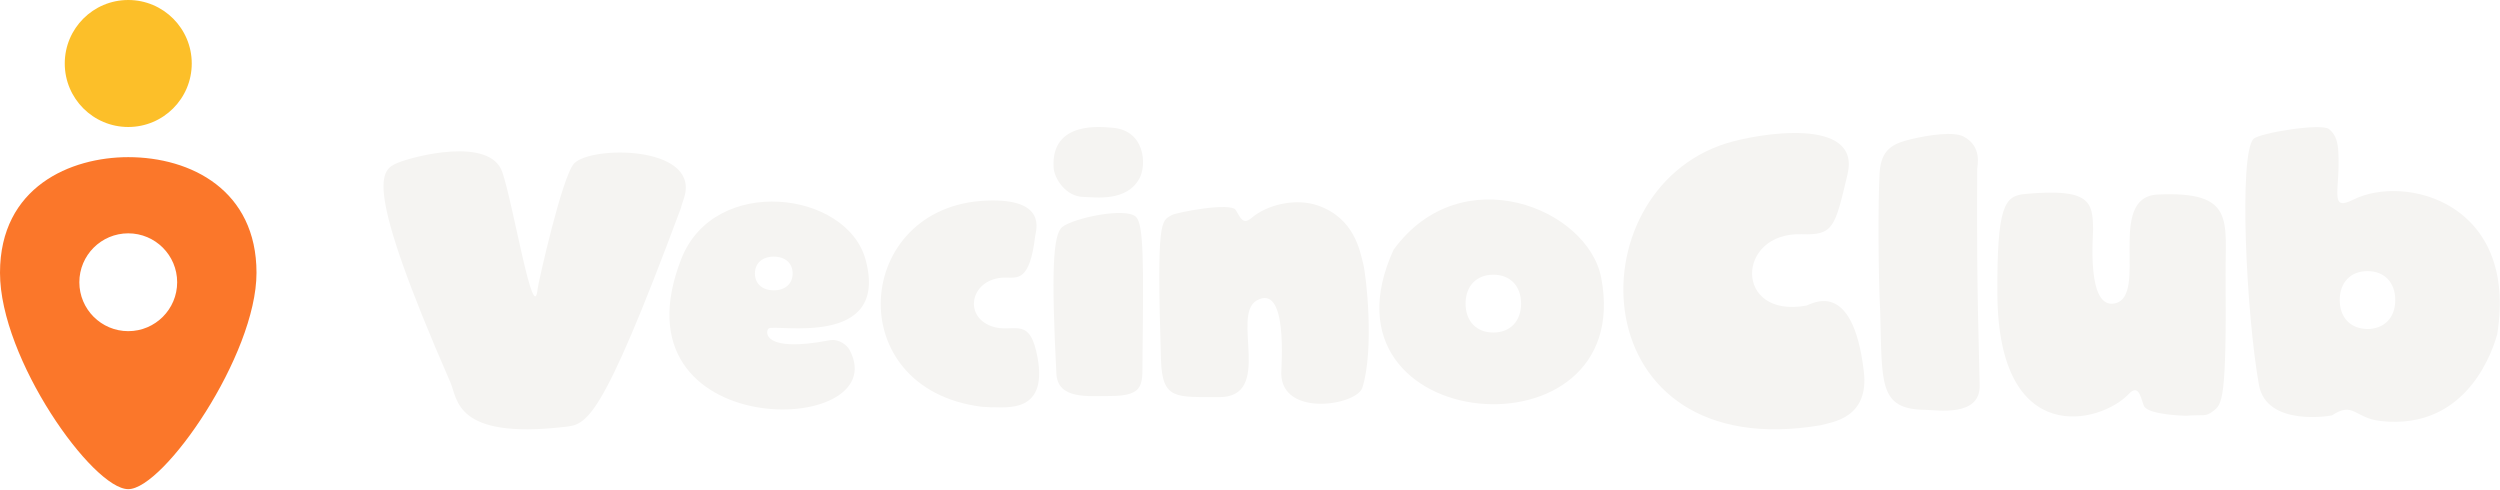
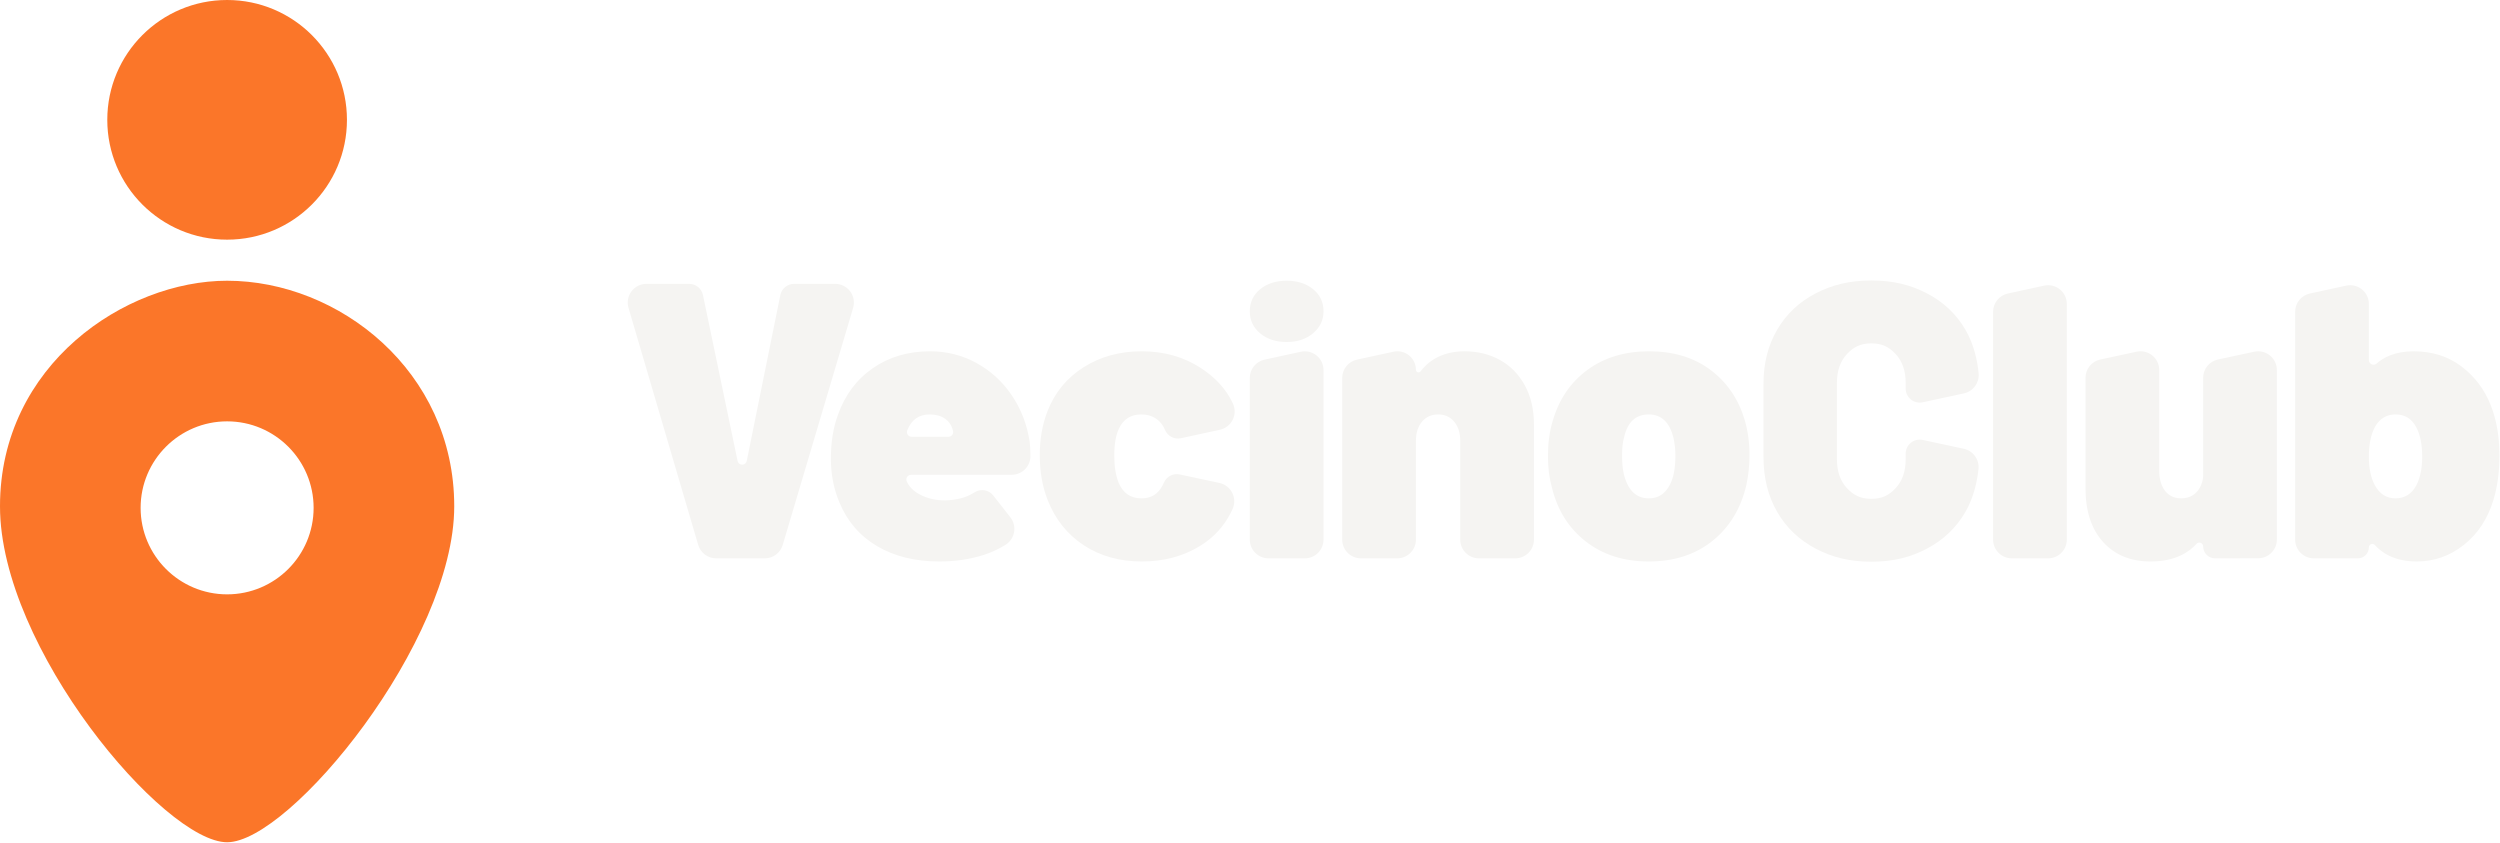
- <svg xmlns="http://www.w3.org/2000/svg" width="100%" height="100%" viewBox="0 0 2930 574" version="1.1" xml:space="preserve" style="fill-rule:evenodd;clip-rule:evenodd;stroke-linejoin:round;stroke-miterlimit:2;">
-   <g transform="matrix(1,0,0,1,-185.1098,-3774.346)">
+ <svg xmlns="http://www.w3.org/2000/svg" width="100%" height="100%" viewBox="0 0 3155 1063" version="1.1" xml:space="preserve" style="fill-rule:evenodd;clip-rule:evenodd;stroke-linejoin:round;stroke-miterlimit:2;">
+   <g transform="matrix(1,0,0,1,-72.85095,-9101.574)">
    <g transform="matrix(1,0,0,1,0,-0.220472)">
-       <g transform="matrix(1,0,0,1,-43.80713,0)">
-         <path d="M228.917,4094.298C228.917,3993.242 312.123,3958.747 379.229,3958.747C452.938,3958.747 529.541,3997.75 529.541,4094.298C529.541,4190.847 420.791,4347.854 379.229,4347.854C337.668,4347.854 228.917,4195.354 228.917,4094.298ZM379.229,4048.031C347.59,4048.031 321.904,4073.718 321.904,4105.356C321.904,4136.995 347.59,4162.682 379.229,4162.682C410.868,4162.682 436.554,4136.995 436.554,4105.356C436.554,4073.718 410.868,4048.031 379.229,4048.031Z" style="fill:rgb(251,119,42);" />
+       <g transform="matrix(1.944442,0,0,1.944442,-377.9164,1766.223)">
+         <path d="M231.824,4101.191C231.824,4009.167 313.421,3954.788 379.229,3954.788C451.512,3954.788 526.635,4013.271 526.635,4101.191C526.635,4189.111 419.987,4319.231 379.229,4319.231C338.471,4319.231 231.824,4193.215 231.824,4101.191ZM379.229,4046.051C348.243,4046.051 323.087,4071.208 323.087,4102.194C323.087,4133.179 348.243,4158.336 379.229,4158.336C410.215,4158.336 435.371,4133.179 435.371,4102.194C435.371,4071.208 410.215,4046.051 379.229,4046.051Z" style="fill:rgb(251,118,41);" />
+       </g>
+       <g transform="matrix(-2.186637,0,0,2.401559,10211.008,-1720.045)">
+         <ellipse cx="4505.336" cy="4569.142" rx="69.159" ry="62.97" style="fill:rgb(251,118,41);" />
      </g>
    </g>
    <g transform="matrix(1,0,0,1,0,-0.220472)">
-       <g transform="matrix(-1.076028,0,0,1.18179,5183.291,-1550.782)">
-         <ellipse cx="4505.336" cy="4569.142" rx="69.159" ry="62.97" style="fill:rgb(252,191,41);" />
+       <g transform="matrix(1,0,0,1,171.3685,8818.917)">
+         <g transform="matrix(1.237188,0,0,1.237188,-295.9057,-4979.721)">
+           <path d="M957.96,4809.563C955.554,4817.665 948.108,4823.22 939.657,4823.22L890.064,4823.22C881.594,4823.22 874.136,4817.64 871.747,4809.513C858.689,4765.103 817.423,4624.757 800.646,4567.7C798.949,4561.927 800.072,4555.692 803.677,4550.874C807.282,4546.057 812.947,4543.22 818.964,4543.22C833.584,4543.22 851.225,4543.22 862.576,4543.22C869.357,4543.22 875.208,4547.977 876.594,4554.615C883.368,4587.069 902.856,4680.443 911.922,4723.881C912.385,4726.099 914.344,4727.686 916.609,4727.679C918.875,4727.673 920.824,4726.074 921.273,4723.853C930.063,4680.44 948.935,4587.223 955.519,4554.699C956.871,4548.021 962.741,4543.22 969.555,4543.22L1011.479,4543.22C1017.505,4543.22 1023.178,4546.065 1026.782,4550.895C1030.386,4555.725 1031.498,4561.973 1029.782,4567.75C1012.819,4624.861 971.13,4765.222 957.96,4809.563Z" style="fill:rgb(245,244,242);fill-rule:nonzero;" />
+         </g>
+         <g transform="matrix(1.237188,0,0,1.237188,-354.2516,-4979.721)">
+           <path d="M1257.048,4704.42C1257.471,4707.214 1257.679,4712.322 1257.772,4717.725C1258.104,4722.977 1256.249,4728.133 1252.647,4731.969C1249.045,4735.806 1244.017,4737.982 1238.755,4737.982C1209.257,4738.02 1153.933,4738.02 1136.002,4738.02C1134.434,4738.02 1132.965,4738.791 1132.074,4740.082C1131.183,4741.373 1130.983,4743.019 1131.539,4744.486C1133.403,4748.961 1137.677,4754.924 1147.648,4759.42C1165.917,4767.659 1184.515,4762.954 1190.648,4760.82C1194.609,4759.443 1198.034,4757.666 1200.882,4755.863C1207.096,4751.885 1215.316,4753.282 1219.866,4759.09C1225.104,4765.766 1231.745,4774.241 1237.357,4781.404C1240.699,4785.669 1242.071,4791.153 1241.132,4796.49C1240.192,4801.826 1237.03,4806.513 1232.432,4809.38C1226.428,4813.123 1218.863,4816.96 1209.848,4819.82C1195.981,4824.22 1181.048,4826.42 1165.048,4826.42C1140.248,4826.42 1119.048,4821.22 1101.448,4810.82C1083.848,4800.42 1071.048,4785.62 1063.048,4766.42C1057.181,4752.554 1054.248,4737.62 1054.248,4721.62C1054.248,4704.82 1056.648,4689.887 1061.448,4676.82C1068.648,4656.554 1080.515,4640.687 1097.048,4629.22C1113.581,4617.754 1133.048,4612.02 1155.448,4612.02C1172.515,4612.02 1188.315,4616.02 1202.848,4624.02C1217.381,4632.02 1229.381,4643.02 1238.848,4657.02C1248.315,4671.02 1254.381,4686.82 1257.048,4704.42ZM1155.048,4676.42C1144.115,4676.42 1136.515,4681.754 1132.248,4692.42C1132.212,4692.51 1132.177,4692.6 1132.141,4692.69C1131.559,4694.16 1131.743,4695.822 1132.631,4697.13C1133.52,4698.437 1134.998,4699.22 1136.579,4699.22C1146.514,4699.22 1164.952,4699.22 1174.232,4699.22C1175.695,4699.221 1177.077,4698.55 1177.982,4697.401C1178.888,4696.252 1179.216,4694.751 1178.874,4693.329C1178.799,4693.017 1178.725,4692.712 1178.648,4692.42C1177.315,4687.354 1174.581,4683.42 1170.448,4680.62C1166.315,4677.82 1161.181,4676.42 1155.048,4676.42Z" style="fill:rgb(245,244,242);fill-rule:nonzero;" />
+         </g>
+         <g transform="matrix(1.237188,0,0,1.237188,-362.3186,-4979.721)">
+           <path d="M1457.156,4746.327C1462.76,4747.531 1467.526,4751.189 1470.138,4756.291C1472.751,4761.393 1472.933,4767.399 1470.635,4772.65C1470.109,4773.808 1469.562,4774.985 1468.973,4776.166C1461.777,4790.59 1451.202,4802.075 1437.248,4810.62C1420.048,4821.154 1400.248,4826.42 1377.848,4826.42C1355.181,4826.42 1335.448,4820.887 1318.648,4809.82C1301.848,4798.754 1289.581,4783.354 1281.848,4763.62C1276.515,4750.02 1273.848,4734.82 1273.848,4718.02C1273.848,4701.487 1276.515,4686.42 1281.848,4672.82C1289.315,4653.887 1301.581,4639.02 1318.648,4628.22C1335.715,4617.42 1355.448,4612.02 1377.848,4612.02C1400.515,4612.02 1420.581,4617.687 1438.048,4629.02C1453.057,4638.759 1463.881,4650.614 1470.522,4664.585C1470.663,4664.883 1470.803,4665.185 1470.94,4665.492C1473.33,4670.744 1473.216,4676.796 1470.628,4681.955C1468.04,4687.113 1463.257,4690.823 1457.617,4692.047C1445.043,4694.785 1429.047,4698.257 1417.847,4700.687C1411.117,4702.148 1404.3,4698.61 1401.619,4692.267C1400.036,4688.308 1397.326,4684.142 1392.848,4681.02C1388.448,4677.954 1383.315,4676.42 1377.448,4676.42C1366.781,4676.42 1359.181,4681.22 1354.648,4690.82C1351.448,4697.487 1349.848,4706.687 1349.848,4718.42C1349.848,4729.354 1351.315,4738.554 1354.248,4746.02C1358.781,4756.687 1366.515,4762.02 1377.448,4762.02C1383.69,4762.02 1388.635,4760.311 1392.558,4757.166C1396.166,4754.274 1398.749,4749.968 1400.55,4745.847C1403.286,4739.647 1410.001,4736.222 1416.626,4737.646C1427.801,4740.016 1444.275,4743.558 1457.156,4746.327Z" style="fill:rgb(245,244,242);" />
+         </g>
+         <g transform="matrix(1,0,0,1,0,-3246.917)">
+           <g transform="matrix(1.237188,0,0,1.237188,-374.3952,-1732.805)">
+             <path d="M1516.941,4823.22C1506.396,4823.22 1497.848,4814.672 1497.848,4804.127C1497.848,4764.744 1497.848,4675.174 1497.848,4639.185C1497.848,4630.2 1504.112,4622.431 1512.892,4620.526C1523.483,4618.227 1537.861,4615.106 1549.905,4612.493C1555.549,4611.268 1561.443,4612.663 1565.939,4616.288C1570.434,4619.912 1573.048,4625.377 1573.048,4631.152C1573.048,4674.247 1573.048,4764.672 1573.048,4804.127C1573.048,4814.672 1564.5,4823.22 1553.955,4823.22C1542.614,4823.22 1528.282,4823.22 1516.941,4823.22Z" style="fill:rgb(245,244,242);fill-rule:nonzero;" />
+           </g>
+           <g transform="matrix(1.237188,0,0,1.028753,-374.8901,-772.1007)">
+             <path d="M1535.848,4601.22C1524.915,4601.22 1515.915,4597.687 1508.848,4590.62C1501.781,4583.554 1498.248,4574.554 1498.248,4563.62C1498.248,4552.42 1501.781,4543.354 1508.848,4536.42C1515.915,4529.487 1524.915,4526.02 1535.848,4526.02C1546.781,4526.02 1555.781,4529.487 1562.848,4536.42C1569.915,4543.354 1573.448,4552.42 1573.448,4563.62C1573.448,4574.287 1569.915,4583.22 1562.848,4590.42C1555.781,4597.62 1546.781,4601.22 1535.848,4601.22Z" style="fill:rgb(245,244,242);fill-rule:nonzero;" />
+           </g>
+         </g>
+         <g transform="matrix(1.237188,0,0,1.237188,-383.4718,-4979.721)">
+           <path d="M1724.248,4612.02C1737.581,4612.02 1749.581,4614.954 1760.248,4620.82C1770.915,4626.687 1779.381,4635.287 1785.648,4646.62C1791.915,4657.954 1795.048,4671.354 1795.048,4686.82L1795.048,4804.127C1795.048,4809.191 1793.036,4814.047 1789.456,4817.628C1785.875,4821.209 1781.019,4823.22 1775.955,4823.22L1738.941,4823.22C1728.396,4823.22 1719.848,4814.672 1719.848,4804.127C1719.848,4770.265 1719.848,4703.22 1719.848,4703.22C1719.848,4695.22 1717.781,4688.754 1713.648,4683.82C1709.515,4678.887 1704.115,4676.42 1697.448,4676.42C1690.515,4676.42 1684.981,4678.887 1680.848,4683.82C1676.715,4688.754 1674.648,4695.22 1674.648,4703.22L1674.648,4804.127C1674.648,4814.672 1666.1,4823.22 1655.555,4823.22C1644.214,4823.22 1629.882,4823.22 1618.541,4823.22C1607.996,4823.22 1599.448,4814.672 1599.448,4804.127C1599.448,4764.744 1599.448,4675.174 1599.448,4639.185C1599.448,4630.2 1605.712,4622.431 1614.492,4620.526C1625.156,4618.211 1639.66,4615.063 1651.754,4612.439C1657.337,4611.227 1663.168,4612.607 1667.615,4616.193C1672.062,4619.778 1674.648,4625.184 1674.648,4630.897L1674.648,4630.899C1674.648,4632.038 1675.381,4633.049 1676.464,4633.403C1677.547,4633.758 1678.735,4633.377 1679.409,4632.459C1685.711,4624.013 1699.09,4612.02 1724.248,4612.02Z" style="fill:rgb(245,244,242);fill-rule:nonzero;" />
+         </g>
+         <g transform="matrix(1.237188,0,0,1.237188,-391.5485,-4979.721)">
+           <path d="M1918.648,4826.42C1893.315,4826.42 1871.915,4819.62 1854.448,4806.02C1836.981,4792.42 1825.448,4774.02 1819.848,4750.82C1817.181,4741.22 1815.848,4730.554 1815.848,4718.82C1815.848,4705.754 1817.448,4693.887 1820.648,4683.22C1827.048,4661.087 1838.848,4643.687 1856.048,4631.02C1873.248,4618.354 1894.248,4612.02 1919.048,4612.02C1943.848,4612.02 1964.715,4618.354 1981.648,4631.02C1998.581,4643.687 2010.248,4660.82 2016.648,4682.42C2019.848,4693.62 2021.448,4705.487 2021.448,4718.02C2021.448,4728.154 2020.381,4738.287 2018.248,4748.42C2012.648,4772.42 2001.115,4791.42 1983.648,4805.42C1966.181,4819.42 1944.515,4826.42 1918.648,4826.42ZM1918.648,4762.02C1925.581,4762.02 1931.181,4759.687 1935.448,4755.02C1939.715,4750.354 1942.648,4744.154 1944.248,4736.42C1945.315,4731.354 1945.848,4725.354 1945.848,4718.42C1945.848,4712.287 1945.181,4706.154 1943.848,4700.02C1939.848,4684.287 1931.448,4676.42 1918.648,4676.42C1905.315,4676.42 1896.915,4684.287 1893.448,4700.02C1892.115,4704.554 1891.448,4710.687 1891.448,4718.42C1891.448,4725.354 1891.981,4731.354 1893.048,4736.42C1897.048,4753.487 1905.581,4762.02 1918.648,4762.02Z" style="fill:rgb(245,244,242);fill-rule:nonzero;" />
+         </g>
      </g>
    </g>
    <g transform="matrix(1,0,0,1,0,-0.220472)">
-       <g transform="matrix(1.081587,0,0,1.043384,-73.88354,-992.8933)">
-         <g>
-           <g transform="matrix(1,0,0,1,1171.715,-232.1564)">
-             <g transform="matrix(1,0,0,1,0,748.4068)">
-               <path d="M1773.704,4428.532C1770.311,4440.835 1743.759,4537.108 1647.349,4525.904C1618.997,4522.609 1618.051,4503.437 1594.724,4519.557C1594.314,4519.84 1523.722,4533.017 1515.484,4485.222C1501.829,4405.99 1493.419,4225.929 1509.671,4208.988C1516.075,4202.312 1583.003,4191.026 1591.441,4197.962C1599.535,4204.614 1601.006,4214.351 1601.518,4223.341C1603.963,4266.263 1590.937,4291.141 1617.666,4277.282C1673.584,4248.289 1796.645,4280.228 1773.704,4428.532ZM1629.443,4422.291C1632.646,4422.781 1635.93,4422.664 1639.118,4421.987C1654.008,4419.485 1663.219,4407.45 1663.219,4389.991C1663.219,4370.301 1651.505,4357.51 1633.141,4357.51C1614.777,4357.51 1603.063,4370.301 1603.063,4389.991C1603.063,4408.324 1613.219,4420.676 1629.443,4422.291Z" style="fill:rgb(245,244,242);" />
-             </g>
-             <g transform="matrix(5.140521,0,0,5.140521,518.9085,4450.021)">
-               <path d="M101.454,161.279C50.984,170.108 49.161,110.254 81.562,99.684C88.182,97.525 110.069,93.692 107.153,106.425C104.486,118.07 104.204,119.776 97.499,119.534C83.615,119.035 83.152,137.981 98.426,135.135C99.398,134.954 108.213,128.765 110.583,149.491C111.764,159.817 103.794,160.585 101.454,161.279Z" style="fill:rgb(245,244,242);" />
-             </g>
-             <g transform="matrix(5.140521,0,0,5.140521,518.9085,4450.021)">
-               <path d="M178.493,159.204C177.78,159.182 171.131,158.98 169.785,157.303C169.096,156.443 168.846,151.766 166.441,154.428C160.61,160.882 138.893,166.721 138.735,132.502C138.646,113.344 140.24,111.162 144.527,110.745C158.35,109.4 158.85,112.511 158.912,118.494C158.928,119.975 157.509,136.053 163.539,134.639C170.632,132.975 161.616,111.395 172.526,110.862C188.981,110.058 186.749,116.613 186.842,128.494C187.058,155.909 186.113,156.668 184.256,158.16C182.559,159.524 182.367,158.882 178.493,159.204Z" style="fill:rgb(245,244,242);" />
-             </g>
-             <g transform="matrix(5.140521,0,0,5.140521,518.9085,4450.021)">
-               <path d="M114.038,136.512C113.612,128.252 113.575,112.376 113.905,106.24C114.185,101.036 116.617,99.742 120.496,98.778C124.376,97.814 129.525,97.064 131.589,98.18C135.621,100.359 134.486,104.601 134.484,105.251C134.439,118.809 134.371,127.946 135.001,152.511C135.182,159.575 125.97,157.93 123.487,157.903C113.653,157.794 114.463,152.072 114.038,136.512Z" style="fill:rgb(245,244,242);" />
-             </g>
-           </g>
-           <g transform="matrix(1,0,0,1,15.49479,145.5483)">
-             <g transform="matrix(5.140521,0,0,5.140521,518.9085,4450.021)">
-               <path d="M86.136,40.39C69.045,87.996 66.229,87.611 61.47,88.176C38.512,90.901 39.087,82.042 37.579,78.467C18.998,34.406 22.851,32.005 26.474,30.45C29.827,29.009 45.946,24.657 48.513,32.496C50.868,39.688 55.124,66.689 55.969,57.885C56.074,56.795 61.107,33.408 63.629,30.613C67.168,26.692 89.369,26.672 87.012,37.394C86.788,38.41 86.359,39.374 86.136,40.39Z" style="fill:rgb(245,244,242);" />
-             </g>
-             <g transform="matrix(5.140521,0,0,5.140521,518.9085,4450.021)">
-               <path d="M229.958,52.412C230.627,54.992 232.355,71.197 229.799,79.592C228.626,83.446 212.845,86.136 212.703,76.494C212.684,75.153 214.202,56.606 207.527,60.538C202.045,63.767 211.173,81.777 199.498,81.658C190.612,81.567 187.615,82.378 187.351,73.507C186.432,42.606 187.349,43.227 189.609,41.882C190.611,41.286 202.105,38.99 203.124,40.781C204.143,42.572 204.651,44.078 206.475,42.47C209.723,39.606 215.699,38.093 220.402,39.775C228.199,42.566 229.29,49.832 229.958,52.412Z" style="fill:rgb(245,244,242);" />
-             </g>
-             <g transform="matrix(1,0,0,1,0,748.4068)">
-               <path d="M962.348,3965.767C998.314,3871.183 1141.585,3889.592 1161.886,3966.919C1188.314,4067.585 1062.71,4038.59 1056.778,4044.3C1052.904,4048.029 1051.005,4071.785 1122.676,4057.533C1133.067,4055.467 1141.852,4063.015 1144.638,4068.484C1194.865,4167.075 882.947,4174.578 962.348,3965.767ZM1082.874,3982.458C1082.874,3970.902 1074.825,3963.531 1062.434,3963.531C1050.044,3963.531 1041.995,3970.902 1041.995,3982.458C1041.995,3994.014 1050.044,4001.386 1062.434,4001.386C1074.825,4001.386 1082.874,3994.014 1082.874,3982.458Z" style="fill:rgb(245,244,242);" />
-             </g>
-             <g transform="matrix(1,0,0,1,0,748.4068)">
-               <path d="M1734.073,3955.748C1807.289,3851.62 1944.609,3909.197 1959.021,3987.301C1997.551,4196.11 1641.363,4165.47 1734.073,3955.748ZM1842.122,3983.839C1823.758,3983.839 1812.044,3996.629 1812.044,4016.319C1812.044,4036.009 1823.758,4048.8 1842.122,4048.8C1860.486,4048.8 1872.199,4036.009 1872.199,4016.319C1872.199,3996.629 1860.486,3983.839 1842.122,3983.839Z" style="fill:rgb(245,244,242);" />
-             </g>
-             <g transform="matrix(5.140521,0,0,5.140521,518.9085,4450.021)">
-               <path d="M151.479,83.881C150.815,83.793 150.137,83.836 149.472,83.747C119.599,79.781 122.552,39.922 150.509,38.712C163.544,38.148 160.966,45.283 160.821,46.539C159.664,56.556 157.033,55.513 154.5,55.528C147.366,55.571 145.473,63.837 151.617,66.16C155.964,67.805 159.325,63.957 161.05,71.602C164.245,85.763 154.267,83.707 151.479,83.881Z" style="fill:rgb(245,244,242);" />
-             </g>
-             <g transform="matrix(5.140521,0,0,5.140521,518.9085,4450.021)">
-               <path d="M183.46,72.499C183.366,78.643 184.312,81.427 176.499,81.41C171.979,81.4 165.579,82.203 165.301,76.517C164.212,54.242 164.58,46.197 166.508,44.51C168.741,42.556 180.059,40.041 182.125,42.312C183.705,44.05 183.692,52.425 183.46,72.499Z" style="fill:rgb(245,244,242);" />
-             </g>
-             <g transform="matrix(2.563976,0,0,3.092999,704.2281,4459.177)">
-               <path d="M270.547,60.043C263.076,59.913 258.27,53.33 257.976,49.468C256.648,31.993 279.242,34.727 282.47,34.893C296.617,35.624 297.411,48.364 294.234,53.342C288.761,61.915 275.621,60.132 270.547,60.043Z" style="fill:rgb(245,244,242);" />
-             </g>
-           </g>
+       <g transform="matrix(1,0,0,1,171.3685,8818.917)">
+         <g transform="matrix(1.232253,0,0,1.232253,373.3789,-2937.454)">
+           <path d="M1628.266,3072.985C1637.787,3075.031 1644.261,3083.891 1643.317,3093.584C1642.028,3105.759 1638.652,3122.536 1629.918,3137.633C1620.585,3153.766 1607.451,3166.299 1590.518,3175.233C1573.585,3184.166 1555.918,3188.633 1533.518,3188.633C1511.385,3188.633 1493.451,3184.166 1476.518,3175.233C1459.585,3166.299 1446.451,3153.766 1437.118,3137.633C1427.785,3121.499 1423.118,3102.766 1423.118,3081.433L1423.118,3006.233C1423.118,2985.433 1427.785,2967.033 1437.118,2951.033C1446.451,2935.033 1459.585,2922.633 1476.518,2913.833C1493.451,2905.033 1511.385,2900.633 1533.518,2900.633C1555.918,2900.633 1573.585,2905.033 1590.518,2913.833C1607.451,2922.633 1620.585,2935.033 1629.918,2951.033C1638.919,2966.463 1642.262,2983.521 1643.444,2995.814C1644.305,3005.438 1637.858,3014.195 1628.412,3016.232C1616.11,3018.912 1598.905,3022.621 1586.125,3025.376C1581.878,3026.292 1577.444,3025.238 1574.064,3022.508C1570.683,3019.779 1568.718,3015.667 1568.718,3011.322C1568.718,3007.939 1568.718,3005.433 1568.718,3005.433C1568.718,2993.166 1565.318,2983.366 1558.518,2976.033C1551.718,2968.699 1544.718,2965.033 1533.518,2965.033C1522.585,2965.033 1515.318,2968.699 1508.518,2976.033C1501.718,2983.366 1498.318,2993.166 1498.318,3005.433L1498.318,3083.833C1498.318,3096.099 1501.718,3105.899 1508.518,3113.233C1515.318,3120.566 1522.585,3124.233 1533.518,3124.233C1544.718,3124.233 1551.718,3120.566 1558.518,3113.233C1565.318,3105.899 1568.718,3096.099 1568.718,3083.833L1568.718,3077.98C1568.718,3073.637 1570.681,3069.526 1574.06,3066.796C1577.439,3064.067 1581.87,3063.011 1586.117,3063.924C1598.845,3066.66 1615.966,3070.34 1628.266,3072.985Z" style="fill:rgb(245,244,242);" />
+         </g>
+         <g transform="matrix(1.237188,0,0,1.237188,-412.74,-4979.721)">
+           <path d="M2306.141,4823.22C2295.596,4823.22 2287.048,4814.672 2287.048,4804.127C2287.048,4753.697 2287.048,4617.671 2287.048,4571.735C2287.048,4562.751 2293.312,4554.982 2302.092,4553.076C2312.683,4550.778 2327.061,4547.657 2339.105,4545.043C2344.749,4543.818 2350.643,4545.214 2355.139,4548.838C2359.634,4552.463 2362.248,4557.927 2362.248,4563.702L2362.248,4804.127C2362.248,4814.672 2353.7,4823.22 2343.155,4823.22C2331.814,4823.22 2317.482,4823.22 2306.141,4823.22Z" style="fill:rgb(245,244,242);fill-rule:nonzero;" />
+         </g>
+         <g transform="matrix(1.237188,0,0,1.237188,-420.8269,-4979.721)">
+           <path d="M2507.848,4739.62C2507.848,4739.62 2507.848,4670.621 2507.848,4639.061C2507.848,4630.062 2514.131,4622.285 2522.929,4620.394C2533.527,4618.116 2547.904,4615.025 2559.942,4612.437C2565.581,4611.225 2571.466,4612.627 2575.953,4616.252C2580.44,4619.877 2583.048,4625.336 2583.048,4631.104C2583.048,4674.171 2583.048,4764.616 2583.048,4804.052C2583.048,4814.586 2574.517,4823.13 2563.983,4823.146C2550.169,4823.166 2531.903,4823.194 2520.018,4823.211C2516.792,4823.216 2513.696,4821.938 2511.414,4819.659C2509.131,4817.379 2507.848,4814.286 2507.848,4811.06L2507.848,4811.056C2507.848,4809.417 2506.826,4807.952 2505.288,4807.385C2503.75,4806.818 2502.022,4807.27 2500.957,4808.516C2493.727,4816.644 2479.713,4826.42 2454.248,4826.42C2433.981,4826.42 2417.848,4819.82 2405.848,4806.62C2393.848,4793.42 2387.848,4775.087 2387.848,4751.62C2387.848,4751.62 2387.848,4673.094 2387.848,4639.061C2387.848,4630.062 2394.131,4622.285 2402.929,4620.394C2413.527,4618.116 2427.904,4615.025 2439.942,4612.437C2445.581,4611.225 2451.466,4612.627 2455.953,4616.252C2460.44,4619.877 2463.048,4625.336 2463.048,4631.104C2463.048,4668.028 2463.048,4735.22 2463.048,4735.22C2463.048,4744.014 2467.032,4762.02 2485.448,4762.02C2503.864,4762.02 2507.848,4744.467 2507.848,4739.62Z" style="fill:rgb(245,244,242);fill-rule:nonzero;" />
+         </g>
+         <g transform="matrix(1.237188,0,0,1.237188,-431.9124,-4979.721)">
+           <path d="M2810.248,4667.22C2816.115,4682.154 2819.048,4699.22 2819.048,4718.42C2819.048,4734.954 2817.048,4749.887 2813.048,4763.22C2807.181,4782.687 2797.115,4798.087 2782.848,4809.42C2768.581,4820.754 2752.515,4826.42 2734.648,4826.42C2711.607,4826.42 2698.704,4817.191 2692.034,4809.723C2691.079,4808.609 2689.53,4808.207 2688.153,4808.716C2686.777,4809.226 2685.863,4810.538 2685.863,4812.006C2685.848,4812.007 2685.848,4812.007 2685.848,4812.008C2685.848,4814.982 2684.667,4817.834 2682.564,4819.936C2680.461,4822.039 2677.609,4823.22 2674.635,4823.22C2662.8,4823.22 2643.929,4823.22 2629.741,4823.22C2619.196,4823.22 2610.648,4814.672 2610.648,4804.127C2610.648,4753.697 2610.648,4617.671 2610.648,4571.735C2610.648,4562.751 2616.912,4554.982 2625.692,4553.076C2636.283,4550.778 2650.661,4547.657 2662.705,4545.043C2668.349,4543.818 2674.243,4545.214 2678.739,4548.838C2683.234,4552.463 2685.848,4557.927 2685.848,4563.702C2685.848,4581.768 2685.848,4606.015 2685.848,4620.942C2685.848,4622.839 2686.972,4624.556 2688.71,4625.315C2690.449,4626.075 2692.472,4625.733 2693.864,4624.444C2700.575,4618.434 2712.272,4612.02 2731.448,4612.02C2750.381,4612.02 2766.648,4617.154 2780.248,4627.42C2793.848,4637.687 2803.848,4650.954 2810.248,4667.22ZM2734.248,4748.82C2738.248,4741.087 2740.248,4731.354 2740.248,4719.62C2740.248,4707.087 2738.248,4697.087 2734.248,4689.62C2729.715,4680.82 2722.648,4676.42 2713.048,4676.42C2703.981,4676.42 2697.048,4680.554 2692.248,4688.82C2687.981,4696.554 2685.848,4706.82 2685.848,4719.62C2685.848,4731.354 2687.848,4740.954 2691.848,4748.42C2696.648,4757.487 2703.715,4762.02 2713.048,4762.02C2722.381,4762.02 2729.448,4757.62 2734.248,4748.82Z" style="fill:rgb(245,244,242);fill-rule:nonzero;" />
        </g>
      </g>
    </g>
  </g>
</svg>
